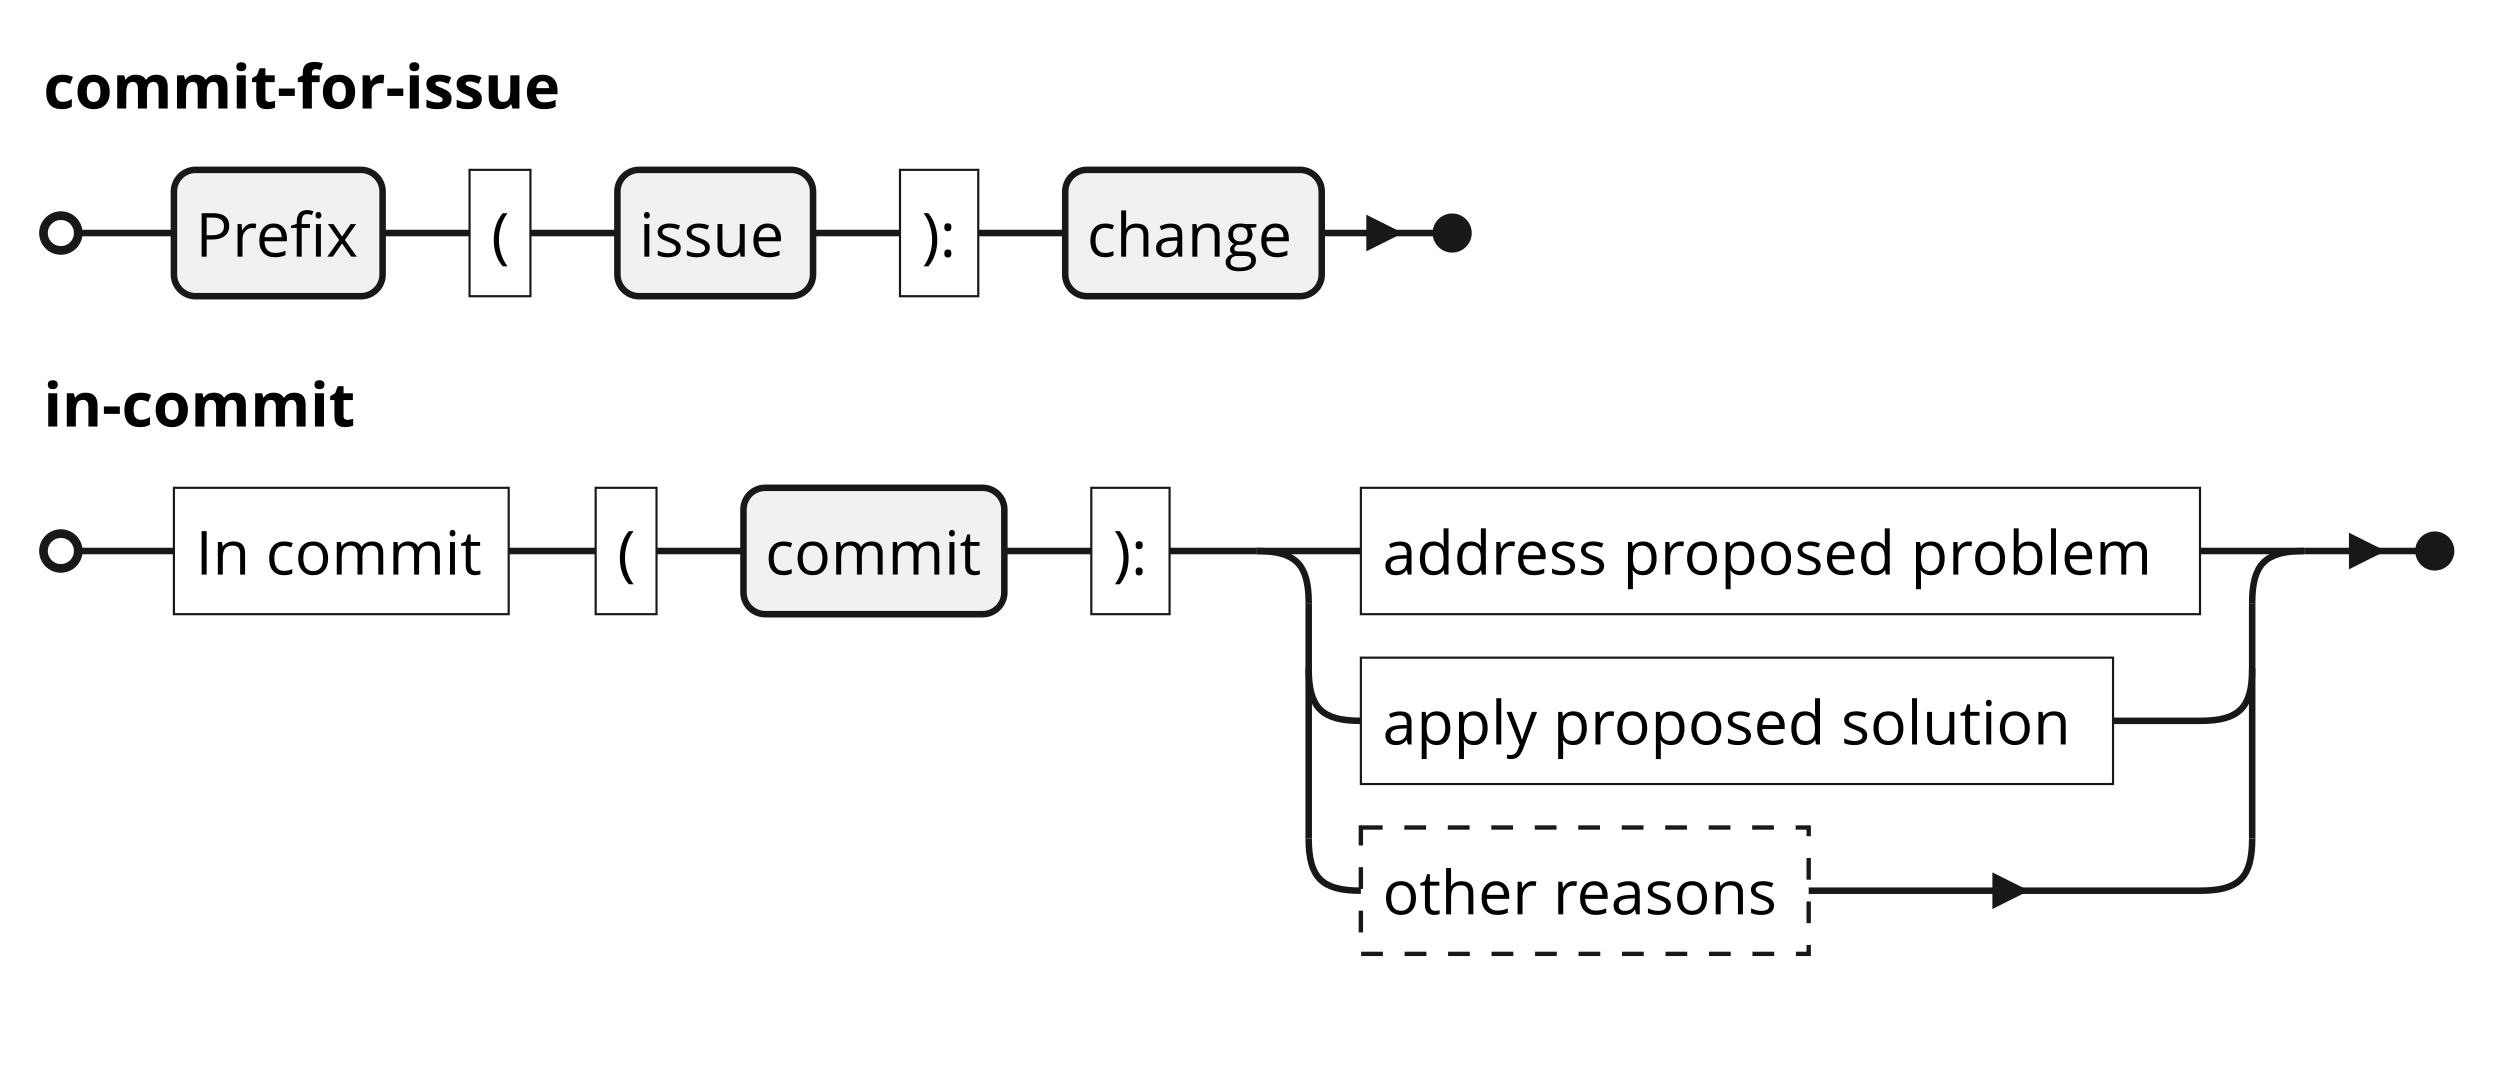
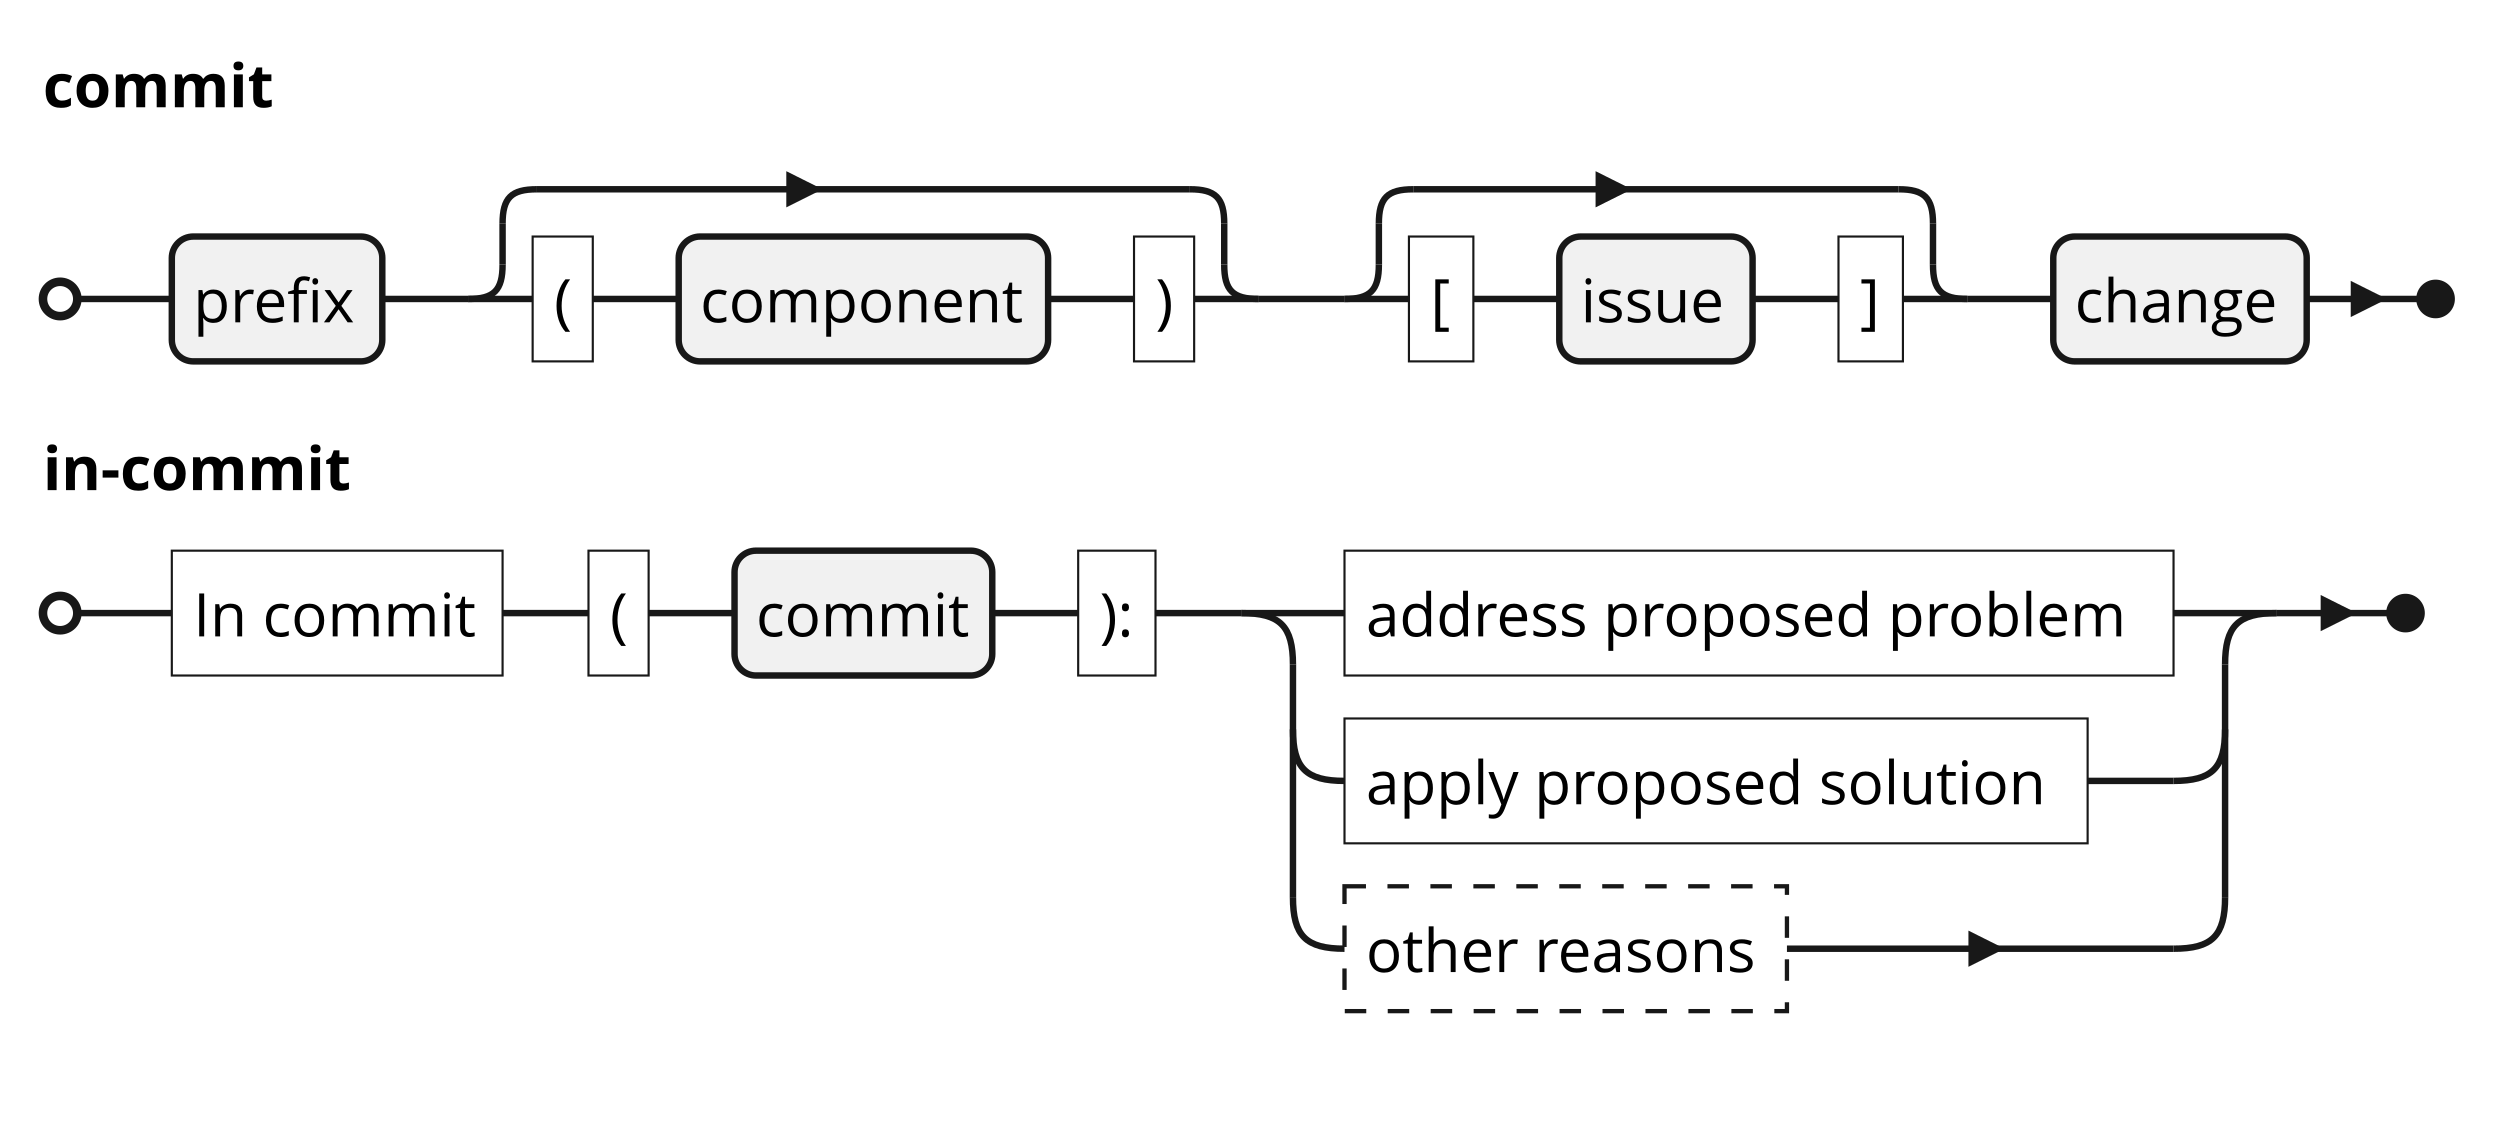
- <svg xmlns="http://www.w3.org/2000/svg" contentStyleType="text/css" height="246px" preserveAspectRatio="none" style="width:575px;height:246px;background:#FFFFFF;" version="1.1" viewBox="0 0 575 246" width="575px" zoomAndPan="magnify">
+ <svg xmlns="http://www.w3.org/2000/svg" contentStyleType="text/css" height="262px" preserveAspectRatio="none" style="width:582px;height:262px;background:#FFFFFF;" version="1.1" viewBox="0 0 582 262" width="582px" zoomAndPan="magnify">
  <defs />
  <g>
-     <text fill="#000000" font-family="Open Sans" font-size="14" font-weight="bold" lengthAdjust="spacing" textLength="121" x="10" y="24.964">commit-for-issue</text>
-     <line style="stroke:#181818;stroke-width:1.5;" x1="40" x2="40" y1="53.598" y2="53.598" />
-     <rect fill="#F1F1F1" height="29.065" rx="5" ry="5" style="stroke:#181818;stroke-width:1.5;" width="48" x="40" y="39.065" />
-     <text fill="#000000" font-family="Open Sans" font-size="14" lengthAdjust="spacing" textLength="38" x="45" y="59.029">Prefix</text>
-     <line style="stroke:#181818;stroke-width:1.5;" x1="88" x2="108" y1="53.598" y2="53.598" />
-     <rect fill="none" height="29.065" style="stroke:#181818;stroke-width:0.5;" width="14" x="108" y="39.065" />
-     <text fill="#000000" font-family="Open Sans" font-size="14" lengthAdjust="spacing" textLength="4" x="113" y="59.029">(</text>
-     <line style="stroke:#181818;stroke-width:1.5;" x1="122" x2="142" y1="53.598" y2="53.598" />
-     <rect fill="#F1F1F1" height="29.065" rx="5" ry="5" style="stroke:#181818;stroke-width:1.5;" width="45" x="142" y="39.065" />
-     <text fill="#000000" font-family="Open Sans" font-size="14" lengthAdjust="spacing" textLength="35" x="147" y="59.029">issue</text>
-     <line style="stroke:#181818;stroke-width:1.5;" x1="187" x2="207" y1="53.598" y2="53.598" />
-     <rect fill="none" height="29.065" style="stroke:#181818;stroke-width:0.5;" width="18" x="207" y="39.065" />
-     <text fill="#000000" font-family="Open Sans" font-size="14" lengthAdjust="spacing" textLength="8" x="212" y="59.029">):</text>
-     <line style="stroke:#181818;stroke-width:1.5;" x1="225" x2="245" y1="53.598" y2="53.598" />
-     <rect fill="#F1F1F1" height="29.065" rx="5" ry="5" style="stroke:#181818;stroke-width:1.5;" width="59" x="245" y="39.065" />
-     <text fill="#000000" font-family="Open Sans" font-size="14" lengthAdjust="spacing" textLength="49" x="250" y="59.029">change</text>
-     <ellipse cx="14" cy="53.598" fill="none" rx="4" ry="4" style="stroke:#181818;stroke-width:2.0;" />
-     <ellipse cx="334" cy="53.598" fill="#181818" rx="4" ry="4" style="stroke:#181818;stroke-width:1.0;" />
-     <line style="stroke:#181818;stroke-width:1.5;" x1="18" x2="40" y1="53.598" y2="53.598" />
-     <line style="stroke:#181818;stroke-width:1.5;" x1="304" x2="330" y1="53.598" y2="53.598" />
-     <path d="M315,53.598 L315,50.598 L321,53.598 L315,56.598 L315,53.598 " fill="#181818" style="stroke:#181818;stroke-width:1.5;" />
-     <text fill="#000000" font-family="Open Sans" font-size="14" font-weight="bold" lengthAdjust="spacing" textLength="71.938" x="10" y="98.095">in-commit</text>
-     <line style="stroke:#181818;stroke-width:1.5;" x1="40" x2="40" y1="126.729" y2="126.729" />
-     <rect fill="none" height="29.065" style="stroke:#181818;stroke-width:0.5;" width="77" x="40" y="112.196" />
-     <text fill="#000000" font-family="Open Sans" font-size="14" lengthAdjust="spacing" textLength="67" x="45" y="132.16">In commit</text>
-     <line style="stroke:#181818;stroke-width:1.5;" x1="117" x2="137" y1="126.729" y2="126.729" />
-     <rect fill="none" height="29.065" style="stroke:#181818;stroke-width:0.5;" width="14" x="137" y="112.196" />
-     <text fill="#000000" font-family="Open Sans" font-size="14" lengthAdjust="spacing" textLength="4" x="142" y="132.16">(</text>
-     <line style="stroke:#181818;stroke-width:1.5;" x1="151" x2="171" y1="126.729" y2="126.729" />
-     <rect fill="#F1F1F1" height="29.065" rx="5" ry="5" style="stroke:#181818;stroke-width:1.5;" width="60" x="171" y="112.196" />
-     <text fill="#000000" font-family="Open Sans" font-size="14" lengthAdjust="spacing" textLength="50" x="176" y="132.16">commit</text>
-     <line style="stroke:#181818;stroke-width:1.5;" x1="231" x2="251" y1="126.729" y2="126.729" />
-     <rect fill="none" height="29.065" style="stroke:#181818;stroke-width:0.5;" width="18" x="251" y="112.196" />
-     <text fill="#000000" font-family="Open Sans" font-size="14" lengthAdjust="spacing" textLength="8" x="256" y="132.16">):</text>
-     <line style="stroke:#181818;stroke-width:1.5;" x1="269" x2="289" y1="126.729" y2="126.729" />
-     <rect fill="none" height="29.065" style="stroke:#181818;stroke-width:0.5;" width="193" x="313" y="112.196" />
-     <text fill="#000000" font-family="Open Sans" font-size="14" lengthAdjust="spacing" textLength="183" x="318" y="132.16">address proposed problem</text>
-     <line style="stroke:#181818;stroke-width:1.5;" x1="289" x2="313" y1="126.729" y2="126.729" />
-     <line style="stroke:#181818;stroke-width:1.5;" x1="506" x2="530" y1="126.729" y2="126.729" />
-     <rect fill="none" height="29.065" style="stroke:#181818;stroke-width:0.5;" width="173" x="313" y="151.262" />
-     <text fill="#000000" font-family="Open Sans" font-size="14" lengthAdjust="spacing" textLength="163" x="318" y="171.226">apply proposed solution</text>
-     <path d="M301,153.794 C301,162.794 304,165.794 313,165.794 " fill="none" style="stroke:#181818;stroke-width:1.5;" />
-     <line style="stroke:#181818;stroke-width:1.5;" x1="486" x2="506" y1="165.794" y2="165.794" />
-     <path d="M518,153.794 C518,162.794 515,165.794 506,165.794 " fill="none" style="stroke:#181818;stroke-width:1.5;" />
-     <rect fill="none" height="29.065" style="stroke:#181818;stroke-width:1.0;stroke-dasharray:5.0,5.0;" width="103" x="313" y="190.327" />
-     <text fill="#000000" font-family="Open Sans" font-size="14" lengthAdjust="spacing" textLength="93" x="318" y="210.291">other reasons</text>
-     <line style="stroke:#181818;stroke-width:1.5;" x1="416" x2="506" y1="204.86" y2="204.86" />
-     <path d="M459,204.86 L459,201.86 L465,204.86 L459,207.86 L459,204.86 " fill="#181818" style="stroke:#181818;stroke-width:1.5;" />
-     <path d="M301,192.86 C301,201.86 304,204.86 313,204.86 " fill="none" style="stroke:#181818;stroke-width:1.5;" />
-     <line style="stroke:#181818;stroke-width:1.5;" x1="301" x2="301" y1="138.729" y2="192.86" />
-     <path d="M289,126.729 C298,126.729 301,129.729 301,138.729 " fill="none" style="stroke:#181818;stroke-width:1.5;" />
-     <path d="M518,192.86 C518,201.86 515,204.86 506,204.86 " fill="none" style="stroke:#181818;stroke-width:1.5;" />
-     <line style="stroke:#181818;stroke-width:1.5;" x1="518" x2="518" y1="138.729" y2="192.86" />
-     <path d="M518,138.729 C518,129.729 521,126.729 530,126.729 " fill="none" style="stroke:#181818;stroke-width:1.5;" />
-     <ellipse cx="14" cy="126.729" fill="none" rx="4" ry="4" style="stroke:#181818;stroke-width:2.0;" />
-     <ellipse cx="560" cy="126.729" fill="#181818" rx="4" ry="4" style="stroke:#181818;stroke-width:1.0;" />
-     <line style="stroke:#181818;stroke-width:1.5;" x1="18" x2="40" y1="126.729" y2="126.729" />
-     <line style="stroke:#181818;stroke-width:1.5;" x1="530" x2="556" y1="126.729" y2="126.729" />
-     <path d="M541,126.729 L541,123.729 L547,126.729 L541,129.729 L541,126.729 " fill="#181818" style="stroke:#181818;stroke-width:1.5;" />
+     <text fill="#000000" font-family="Open Sans" font-size="14" font-weight="bold" lengthAdjust="spacing" textLength="52.625" x="10" y="24.964">commit</text>
+     <line style="stroke:#181818;stroke-width:1.5;" x1="40" x2="40" y1="69.598" y2="69.598" />
+     <rect fill="#F1F1F1" height="29.065" rx="5" ry="5" style="stroke:#181818;stroke-width:1.5;" width="49" x="40" y="55.065" />
+     <text fill="#000000" font-family="Open Sans" font-size="14" lengthAdjust="spacing" textLength="39" x="45" y="75.029">prefix</text>
+     <line style="stroke:#181818;stroke-width:1.5;" x1="89" x2="109" y1="69.598" y2="69.598" />
+     <path d="M117,61.598 C117,67.598 115,69.598 109,69.598 " fill="none" style="stroke:#181818;stroke-width:1.5;" />
+     <line style="stroke:#181818;stroke-width:1.5;" x1="117" x2="117" y1="52.065" y2="61.598" />
+     <path d="M117,52.065 C117,46.065 119,44.065 125,44.065 " fill="none" style="stroke:#181818;stroke-width:1.5;" />
+     <line style="stroke:#181818;stroke-width:1.5;" x1="125" x2="277" y1="44.065" y2="44.065" />
+     <path d="M183.8,44.065 L183.8,41.065 L189.8,44.065 L183.8,47.065 L183.8,44.065 " fill="#181818" style="stroke:#181818;stroke-width:1.5;" />
+     <path d="M285,61.598 C285,67.598 287,69.598 293,69.598 " fill="none" style="stroke:#181818;stroke-width:1.5;" />
+     <line style="stroke:#181818;stroke-width:1.5;" x1="285" x2="285" y1="52.065" y2="61.598" />
+     <path d="M277,44.065 C283,44.065 285,46.065 285,52.065 " fill="none" style="stroke:#181818;stroke-width:1.5;" />
+     <line style="stroke:#181818;stroke-width:1.5;" x1="109" x2="124" y1="69.598" y2="69.598" />
+     <line style="stroke:#181818;stroke-width:1.5;" x1="278" x2="293" y1="69.598" y2="69.598" />
+     <line style="stroke:#181818;stroke-width:1.5;" x1="124" x2="124" y1="69.598" y2="69.598" />
+     <rect fill="none" height="29.065" style="stroke:#181818;stroke-width:0.5;" width="14" x="124" y="55.065" />
+     <text fill="#000000" font-family="Open Sans" font-size="14" lengthAdjust="spacing" textLength="4" x="129" y="75.029">(</text>
+     <line style="stroke:#181818;stroke-width:1.5;" x1="138" x2="158" y1="69.598" y2="69.598" />
+     <rect fill="#F1F1F1" height="29.065" rx="5" ry="5" style="stroke:#181818;stroke-width:1.5;" width="86" x="158" y="55.065" />
+     <text fill="#000000" font-family="Open Sans" font-size="14" lengthAdjust="spacing" textLength="76" x="163" y="75.029">component</text>
+     <line style="stroke:#181818;stroke-width:1.5;" x1="244" x2="264" y1="69.598" y2="69.598" />
+     <rect fill="none" height="29.065" style="stroke:#181818;stroke-width:0.5;" width="14" x="264" y="55.065" />
+     <text fill="#000000" font-family="Open Sans" font-size="14" lengthAdjust="spacing" textLength="4" x="269" y="75.029">)</text>
+     <line style="stroke:#181818;stroke-width:1.5;" x1="293" x2="313" y1="69.598" y2="69.598" />
+     <path d="M321,61.598 C321,67.598 319,69.598 313,69.598 " fill="none" style="stroke:#181818;stroke-width:1.5;" />
+     <line style="stroke:#181818;stroke-width:1.5;" x1="321" x2="321" y1="52.065" y2="61.598" />
+     <path d="M321,52.065 C321,46.065 323,44.065 329,44.065 " fill="none" style="stroke:#181818;stroke-width:1.5;" />
+     <line style="stroke:#181818;stroke-width:1.5;" x1="329" x2="442" y1="44.065" y2="44.065" />
+     <path d="M372.2,44.065 L372.2,41.065 L378.2,44.065 L372.2,47.065 L372.2,44.065 " fill="#181818" style="stroke:#181818;stroke-width:1.5;" />
+     <path d="M450,61.598 C450,67.598 452,69.598 458,69.598 " fill="none" style="stroke:#181818;stroke-width:1.5;" />
+     <line style="stroke:#181818;stroke-width:1.5;" x1="450" x2="450" y1="52.065" y2="61.598" />
+     <path d="M442,44.065 C448,44.065 450,46.065 450,52.065 " fill="none" style="stroke:#181818;stroke-width:1.5;" />
+     <line style="stroke:#181818;stroke-width:1.5;" x1="313" x2="328" y1="69.598" y2="69.598" />
+     <line style="stroke:#181818;stroke-width:1.5;" x1="443" x2="458" y1="69.598" y2="69.598" />
+     <line style="stroke:#181818;stroke-width:1.5;" x1="328" x2="328" y1="69.598" y2="69.598" />
+     <rect fill="none" height="29.065" style="stroke:#181818;stroke-width:0.5;" width="15" x="328" y="55.065" />
+     <text fill="#000000" font-family="Open Sans" font-size="14" lengthAdjust="spacing" textLength="5" x="333" y="75.029">[</text>
+     <line style="stroke:#181818;stroke-width:1.5;" x1="343" x2="363" y1="69.598" y2="69.598" />
+     <rect fill="#F1F1F1" height="29.065" rx="5" ry="5" style="stroke:#181818;stroke-width:1.5;" width="45" x="363" y="55.065" />
+     <text fill="#000000" font-family="Open Sans" font-size="14" lengthAdjust="spacing" textLength="35" x="368" y="75.029">issue</text>
+     <line style="stroke:#181818;stroke-width:1.5;" x1="408" x2="428" y1="69.598" y2="69.598" />
+     <rect fill="none" height="29.065" style="stroke:#181818;stroke-width:0.5;" width="15" x="428" y="55.065" />
+     <text fill="#000000" font-family="Open Sans" font-size="14" lengthAdjust="spacing" textLength="5" x="433" y="75.029">]</text>
+     <line style="stroke:#181818;stroke-width:1.5;" x1="458" x2="478" y1="69.598" y2="69.598" />
+     <rect fill="#F1F1F1" height="29.065" rx="5" ry="5" style="stroke:#181818;stroke-width:1.5;" width="59" x="478" y="55.065" />
+     <text fill="#000000" font-family="Open Sans" font-size="14" lengthAdjust="spacing" textLength="49" x="483" y="75.029">change</text>
+     <ellipse cx="14" cy="69.598" fill="none" rx="4" ry="4" style="stroke:#181818;stroke-width:2.0;" />
+     <ellipse cx="567" cy="69.598" fill="#181818" rx="4" ry="4" style="stroke:#181818;stroke-width:1.0;" />
+     <line style="stroke:#181818;stroke-width:1.5;" x1="18" x2="40" y1="69.598" y2="69.598" />
+     <line style="stroke:#181818;stroke-width:1.5;" x1="537" x2="563" y1="69.598" y2="69.598" />
+     <path d="M548,69.598 L548,66.598 L554,69.598 L548,72.598 L548,69.598 " fill="#181818" style="stroke:#181818;stroke-width:1.5;" />
+     <text fill="#000000" font-family="Open Sans" font-size="14" font-weight="bold" lengthAdjust="spacing" textLength="71.938" x="10" y="114.095">in-commit</text>
+     <line style="stroke:#181818;stroke-width:1.5;" x1="40" x2="40" y1="142.729" y2="142.729" />
+     <rect fill="none" height="29.065" style="stroke:#181818;stroke-width:0.5;" width="77" x="40" y="128.196" />
+     <text fill="#000000" font-family="Open Sans" font-size="14" lengthAdjust="spacing" textLength="67" x="45" y="148.16">In commit</text>
+     <line style="stroke:#181818;stroke-width:1.5;" x1="117" x2="137" y1="142.729" y2="142.729" />
+     <rect fill="none" height="29.065" style="stroke:#181818;stroke-width:0.5;" width="14" x="137" y="128.196" />
+     <text fill="#000000" font-family="Open Sans" font-size="14" lengthAdjust="spacing" textLength="4" x="142" y="148.16">(</text>
+     <line style="stroke:#181818;stroke-width:1.5;" x1="151" x2="171" y1="142.729" y2="142.729" />
+     <rect fill="#F1F1F1" height="29.065" rx="5" ry="5" style="stroke:#181818;stroke-width:1.5;" width="60" x="171" y="128.196" />
+     <text fill="#000000" font-family="Open Sans" font-size="14" lengthAdjust="spacing" textLength="50" x="176" y="148.16">commit</text>
+     <line style="stroke:#181818;stroke-width:1.5;" x1="231" x2="251" y1="142.729" y2="142.729" />
+     <rect fill="none" height="29.065" style="stroke:#181818;stroke-width:0.5;" width="18" x="251" y="128.196" />
+     <text fill="#000000" font-family="Open Sans" font-size="14" lengthAdjust="spacing" textLength="8" x="256" y="148.16">):</text>
+     <line style="stroke:#181818;stroke-width:1.5;" x1="269" x2="289" y1="142.729" y2="142.729" />
+     <rect fill="none" height="29.065" style="stroke:#181818;stroke-width:0.5;" width="193" x="313" y="128.196" />
+     <text fill="#000000" font-family="Open Sans" font-size="14" lengthAdjust="spacing" textLength="183" x="318" y="148.16">address proposed problem</text>
+     <line style="stroke:#181818;stroke-width:1.5;" x1="289" x2="313" y1="142.729" y2="142.729" />
+     <line style="stroke:#181818;stroke-width:1.5;" x1="506" x2="530" y1="142.729" y2="142.729" />
+     <rect fill="none" height="29.065" style="stroke:#181818;stroke-width:0.5;" width="173" x="313" y="167.262" />
+     <text fill="#000000" font-family="Open Sans" font-size="14" lengthAdjust="spacing" textLength="163" x="318" y="187.226">apply proposed solution</text>
+     <path d="M301,169.794 C301,178.794 304,181.794 313,181.794 " fill="none" style="stroke:#181818;stroke-width:1.5;" />
+     <line style="stroke:#181818;stroke-width:1.5;" x1="486" x2="506" y1="181.794" y2="181.794" />
+     <path d="M518,169.794 C518,178.794 515,181.794 506,181.794 " fill="none" style="stroke:#181818;stroke-width:1.5;" />
+     <rect fill="none" height="29.065" style="stroke:#181818;stroke-width:1.0;stroke-dasharray:5.0,5.0;" width="103" x="313" y="206.327" />
+     <text fill="#000000" font-family="Open Sans" font-size="14" lengthAdjust="spacing" textLength="93" x="318" y="226.291">other reasons</text>
+     <line style="stroke:#181818;stroke-width:1.5;" x1="416" x2="506" y1="220.86" y2="220.86" />
+     <path d="M459,220.86 L459,217.86 L465,220.86 L459,223.86 L459,220.86 " fill="#181818" style="stroke:#181818;stroke-width:1.5;" />
+     <path d="M301,208.86 C301,217.86 304,220.86 313,220.86 " fill="none" style="stroke:#181818;stroke-width:1.5;" />
+     <line style="stroke:#181818;stroke-width:1.5;" x1="301" x2="301" y1="154.729" y2="208.86" />
+     <path d="M289,142.729 C298,142.729 301,145.729 301,154.729 " fill="none" style="stroke:#181818;stroke-width:1.5;" />
+     <path d="M518,208.86 C518,217.86 515,220.86 506,220.86 " fill="none" style="stroke:#181818;stroke-width:1.5;" />
+     <line style="stroke:#181818;stroke-width:1.5;" x1="518" x2="518" y1="154.729" y2="208.86" />
+     <path d="M518,154.729 C518,145.729 521,142.729 530,142.729 " fill="none" style="stroke:#181818;stroke-width:1.5;" />
+     <ellipse cx="14" cy="142.729" fill="none" rx="4" ry="4" style="stroke:#181818;stroke-width:2.0;" />
+     <ellipse cx="560" cy="142.729" fill="#181818" rx="4" ry="4" style="stroke:#181818;stroke-width:1.0;" />
+     <line style="stroke:#181818;stroke-width:1.5;" x1="18" x2="40" y1="142.729" y2="142.729" />
+     <line style="stroke:#181818;stroke-width:1.5;" x1="530" x2="556" y1="142.729" y2="142.729" />
+     <path d="M541,142.729 L541,139.729 L547,142.729 L541,145.729 L541,142.729 " fill="#181818" style="stroke:#181818;stroke-width:1.5;" />
  </g>
</svg>
